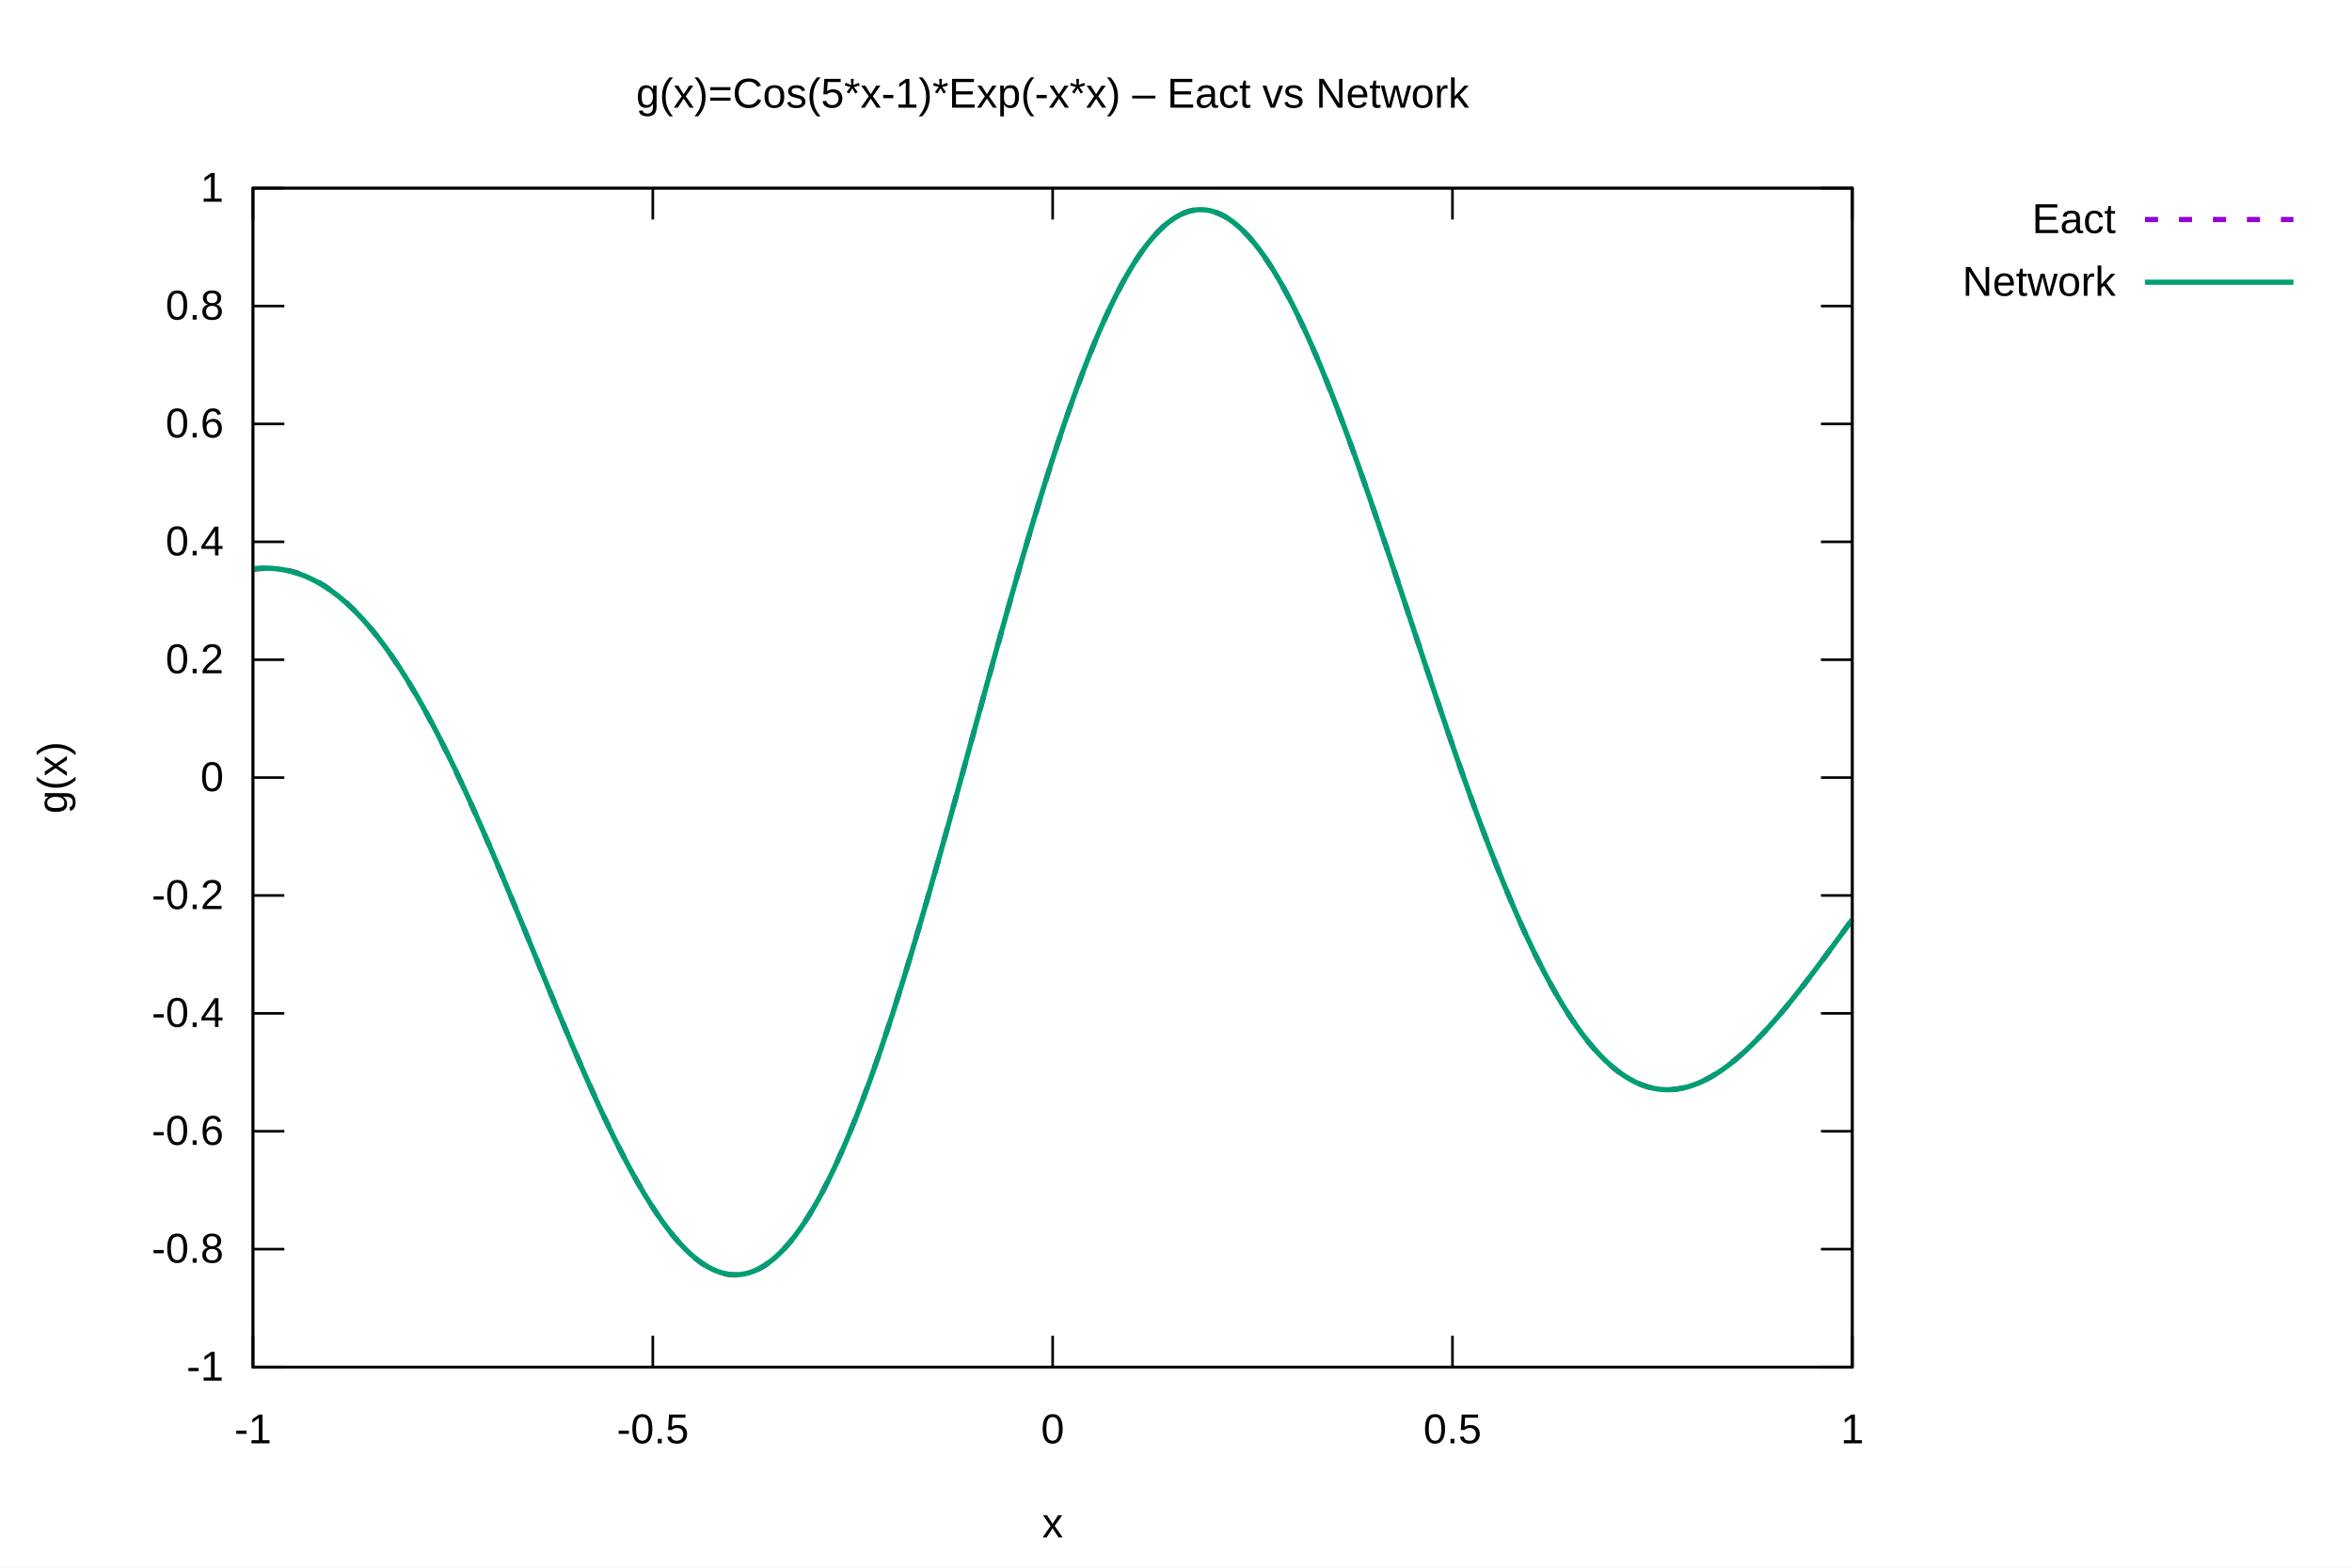
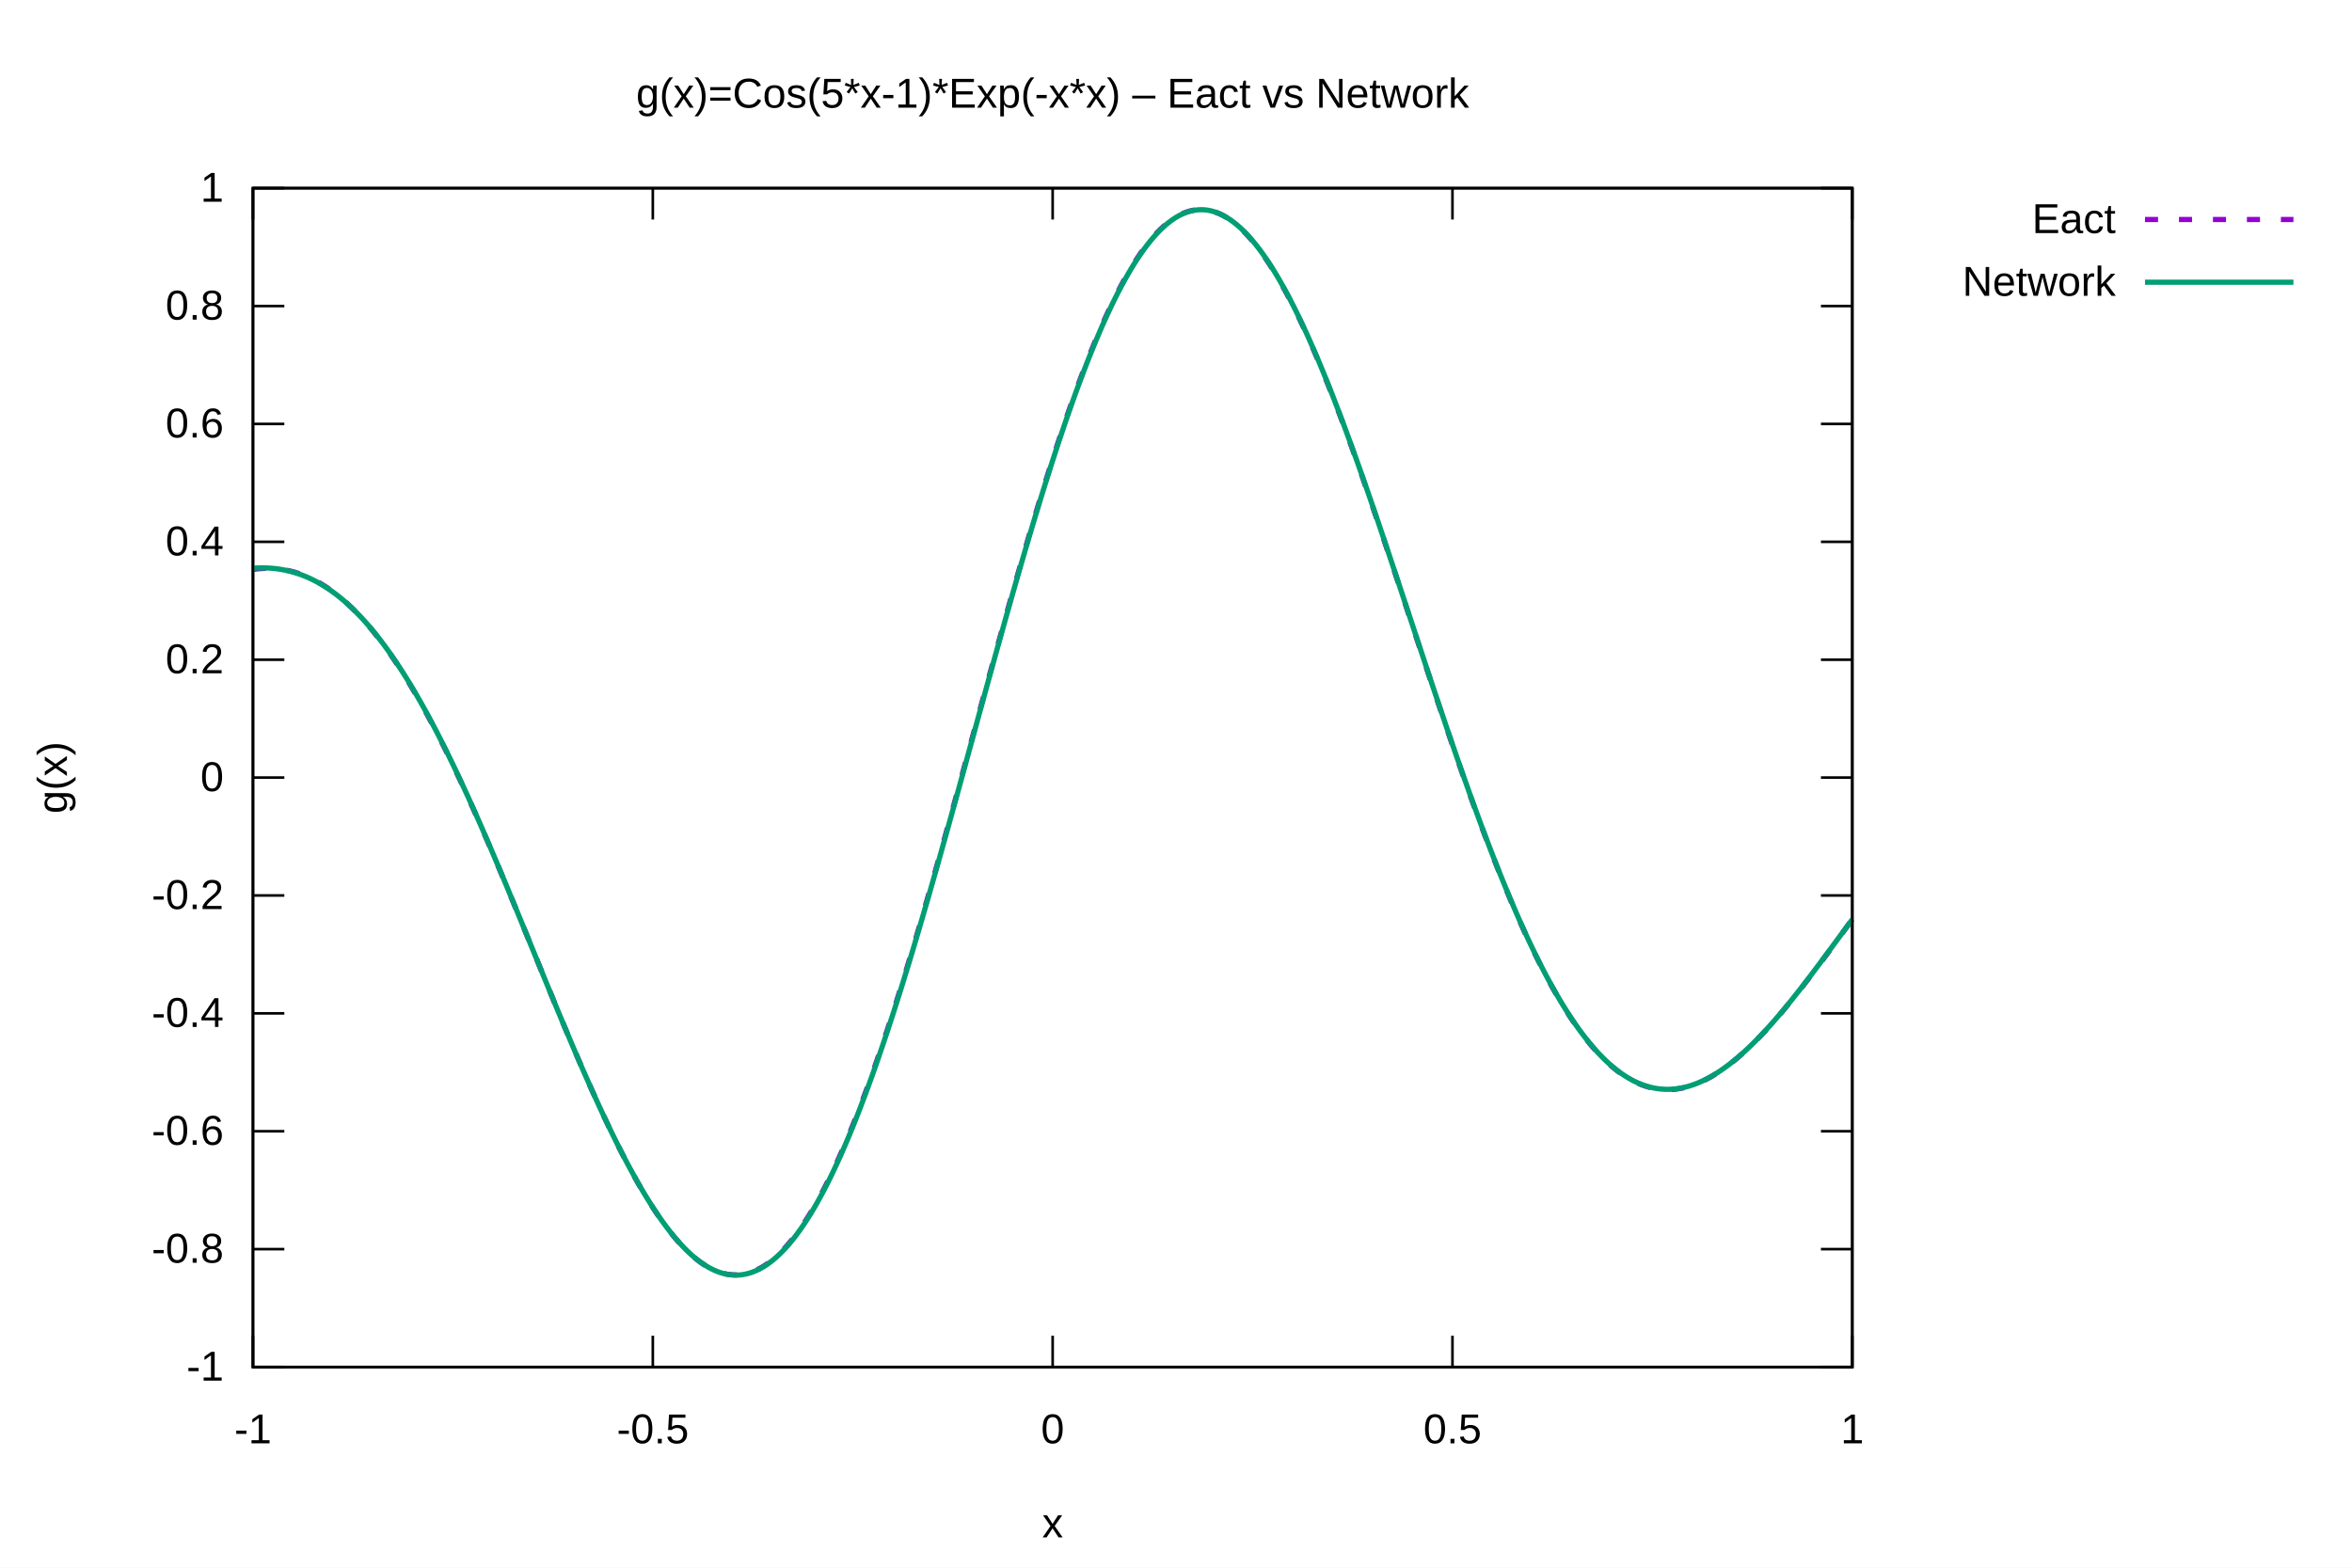
<svg xmlns="http://www.w3.org/2000/svg" xmlns:xlink="http://www.w3.org/1999/xlink" width="900" height="600" viewBox="0 0 900 600">
  <g id="gnuplot_canvas">
    <rect x="0" y="0" width="900" height="600" fill="#ffffff" />
    <defs>
      <circle id="gpDot" r="0.5" stroke-width="0.5" stroke="currentColor" />
      <path id="gpPt0" stroke-width="0.167" stroke="currentColor" d="M-1,0 h2 M0,-1 v2" />
      <path id="gpPt1" stroke-width="0.167" stroke="currentColor" d="M-1,-1 L1,1 M1,-1 L-1,1" />
      <path id="gpPt2" stroke-width="0.167" stroke="currentColor" d="M-1,0 L1,0 M0,-1 L0,1 M-1,-1 L1,1 M-1,1 L1,-1" />
      <rect id="gpPt3" stroke-width="0.167" stroke="currentColor" x="-1" y="-1" width="2" height="2" />
      <rect id="gpPt4" stroke-width="0.167" stroke="currentColor" fill="currentColor" x="-1" y="-1" width="2" height="2" />
      <circle id="gpPt5" stroke-width="0.167" stroke="currentColor" cx="0" cy="0" r="1" />
      <use xlink:href="#gpPt5" id="gpPt6" fill="currentColor" stroke="none" />
      <path id="gpPt7" stroke-width="0.167" stroke="currentColor" d="M0,-1.33 L-1.33,0.67 L1.33,0.67 z" />
      <use xlink:href="#gpPt7" id="gpPt8" fill="currentColor" stroke="none" />
      <use xlink:href="#gpPt7" id="gpPt9" stroke="currentColor" transform="rotate(180)" />
      <use xlink:href="#gpPt9" id="gpPt10" fill="currentColor" stroke="none" />
      <use xlink:href="#gpPt3" id="gpPt11" stroke="currentColor" transform="rotate(45)" />
      <use xlink:href="#gpPt11" id="gpPt12" fill="currentColor" stroke="none" />
      <path id="gpPt13" stroke-width="0.167" stroke="currentColor" d="M0,1.330 L1.265,0.411 L0.782,-1.067 L-0.782,-1.076 L-1.265,0.411 z" />
      <use xlink:href="#gpPt13" id="gpPt14" fill="currentColor" stroke="none" />
      <filter id="textbox" filterUnits="objectBoundingBox" x="0" y="0" height="1" width="1">
        <feFlood flood-color="#FFFFFF" flood-opacity="1" result="bgnd" />
        <feComposite in="SourceGraphic" in2="bgnd" operator="atop" />
      </filter>
      <filter id="greybox" filterUnits="objectBoundingBox" x="0" y="0" height="1" width="1">
        <feFlood flood-color="lightgrey" flood-opacity="1" result="grey" />
        <feComposite in="SourceGraphic" in2="grey" operator="atop" />
      </filter>
    </defs>
    <g fill="none" color="#FFFFFF" stroke="currentColor" stroke-width="1.00" stroke-linecap="butt" stroke-linejoin="miter">
</g>
    <g fill="none" color="black" stroke="currentColor" stroke-width="1.00" stroke-linecap="butt" stroke-linejoin="miter">
      <path stroke="black" d="M96.80,523.20 L108.80,523.20 M708.79,523.20 L696.79,523.20  " />
      <g transform="translate(85.60,528.40)" stroke="none" fill="black" font-family="Arial" font-size="16.00" text-anchor="end">
        <text>
          <tspan font-family="Arial">-1</tspan>
        </text>
      </g>
    </g>
    <g fill="none" color="black" stroke="currentColor" stroke-width="1.00" stroke-linecap="butt" stroke-linejoin="miter">
      <path stroke="black" d="M96.80,478.08 L108.80,478.08 M708.79,478.08 L696.79,478.08  " />
      <g transform="translate(85.60,483.28)" stroke="none" fill="black" font-family="Arial" font-size="16.00" text-anchor="end">
        <text>
          <tspan font-family="Arial">-0.8</tspan>
        </text>
      </g>
    </g>
    <g fill="none" color="black" stroke="currentColor" stroke-width="1.00" stroke-linecap="butt" stroke-linejoin="miter">
      <path stroke="black" d="M96.80,432.96 L108.80,432.96 M708.79,432.96 L696.79,432.96  " />
      <g transform="translate(85.60,438.16)" stroke="none" fill="black" font-family="Arial" font-size="16.00" text-anchor="end">
        <text>
          <tspan font-family="Arial">-0.6</tspan>
        </text>
      </g>
    </g>
    <g fill="none" color="black" stroke="currentColor" stroke-width="1.00" stroke-linecap="butt" stroke-linejoin="miter">
      <path stroke="black" d="M96.80,387.84 L108.80,387.84 M708.79,387.84 L696.79,387.84  " />
      <g transform="translate(85.60,393.04)" stroke="none" fill="black" font-family="Arial" font-size="16.00" text-anchor="end">
        <text>
          <tspan font-family="Arial">-0.4</tspan>
        </text>
      </g>
    </g>
    <g fill="none" color="black" stroke="currentColor" stroke-width="1.00" stroke-linecap="butt" stroke-linejoin="miter">
      <path stroke="black" d="M96.80,342.72 L108.80,342.72 M708.79,342.72 L696.79,342.72  " />
      <g transform="translate(85.60,347.92)" stroke="none" fill="black" font-family="Arial" font-size="16.00" text-anchor="end">
        <text>
          <tspan font-family="Arial">-0.2</tspan>
        </text>
      </g>
    </g>
    <g fill="none" color="black" stroke="currentColor" stroke-width="1.00" stroke-linecap="butt" stroke-linejoin="miter">
      <path stroke="black" d="M96.80,297.60 L108.80,297.60 M708.79,297.60 L696.79,297.60  " />
      <g transform="translate(85.60,302.80)" stroke="none" fill="black" font-family="Arial" font-size="16.00" text-anchor="end">
        <text>
          <tspan font-family="Arial"> 0</tspan>
        </text>
      </g>
    </g>
    <g fill="none" color="black" stroke="currentColor" stroke-width="1.00" stroke-linecap="butt" stroke-linejoin="miter">
      <path stroke="black" d="M96.80,252.49 L108.80,252.49 M708.79,252.49 L696.79,252.49  " />
      <g transform="translate(85.60,257.69)" stroke="none" fill="black" font-family="Arial" font-size="16.00" text-anchor="end">
        <text>
          <tspan font-family="Arial"> 0.2</tspan>
        </text>
      </g>
    </g>
    <g fill="none" color="black" stroke="currentColor" stroke-width="1.00" stroke-linecap="butt" stroke-linejoin="miter">
      <path stroke="black" d="M96.80,207.37 L108.80,207.37 M708.79,207.37 L696.79,207.37  " />
      <g transform="translate(85.60,212.57)" stroke="none" fill="black" font-family="Arial" font-size="16.00" text-anchor="end">
        <text>
          <tspan font-family="Arial"> 0.4</tspan>
        </text>
      </g>
    </g>
    <g fill="none" color="black" stroke="currentColor" stroke-width="1.00" stroke-linecap="butt" stroke-linejoin="miter">
      <path stroke="black" d="M96.80,162.25 L108.80,162.25 M708.79,162.25 L696.79,162.25  " />
      <g transform="translate(85.60,167.45)" stroke="none" fill="black" font-family="Arial" font-size="16.00" text-anchor="end">
        <text>
          <tspan font-family="Arial"> 0.6</tspan>
        </text>
      </g>
    </g>
    <g fill="none" color="black" stroke="currentColor" stroke-width="1.00" stroke-linecap="butt" stroke-linejoin="miter">
      <path stroke="black" d="M96.80,117.13 L108.80,117.13 M708.79,117.13 L696.79,117.13  " />
      <g transform="translate(85.60,122.33)" stroke="none" fill="black" font-family="Arial" font-size="16.00" text-anchor="end">
        <text>
          <tspan font-family="Arial"> 0.8</tspan>
        </text>
      </g>
    </g>
    <g fill="none" color="black" stroke="currentColor" stroke-width="1.00" stroke-linecap="butt" stroke-linejoin="miter">
      <path stroke="black" d="M96.80,72.01 L108.80,72.01 M708.79,72.01 L696.79,72.01  " />
      <g transform="translate(85.60,77.21)" stroke="none" fill="black" font-family="Arial" font-size="16.00" text-anchor="end">
        <text>
          <tspan font-family="Arial"> 1</tspan>
        </text>
      </g>
    </g>
    <g fill="none" color="black" stroke="currentColor" stroke-width="1.00" stroke-linecap="butt" stroke-linejoin="miter">
      <path stroke="black" d="M96.80,523.20 L96.80,511.20 M96.80,72.01 L96.80,84.01  " />
      <g transform="translate(96.80,552.40)" stroke="none" fill="black" font-family="Arial" font-size="16.00" text-anchor="middle">
        <text>
          <tspan font-family="Arial">-1</tspan>
        </text>
      </g>
    </g>
    <g fill="none" color="black" stroke="currentColor" stroke-width="1.00" stroke-linecap="butt" stroke-linejoin="miter">
      <path stroke="black" d="M249.80,523.20 L249.80,511.20 M249.80,72.01 L249.80,84.01  " />
      <g transform="translate(249.80,552.40)" stroke="none" fill="black" font-family="Arial" font-size="16.00" text-anchor="middle">
        <text>
          <tspan font-family="Arial">-0.5</tspan>
        </text>
      </g>
    </g>
    <g fill="none" color="black" stroke="currentColor" stroke-width="1.00" stroke-linecap="butt" stroke-linejoin="miter">
      <path stroke="black" d="M402.80,523.20 L402.80,511.20 M402.80,72.01 L402.80,84.01  " />
      <g transform="translate(402.80,552.40)" stroke="none" fill="black" font-family="Arial" font-size="16.00" text-anchor="middle">
        <text>
          <tspan font-family="Arial"> 0</tspan>
        </text>
      </g>
    </g>
    <g fill="none" color="black" stroke="currentColor" stroke-width="1.00" stroke-linecap="butt" stroke-linejoin="miter">
      <path stroke="black" d="M555.79,523.20 L555.79,511.20 M555.79,72.01 L555.79,84.01  " />
      <g transform="translate(555.79,552.40)" stroke="none" fill="black" font-family="Arial" font-size="16.00" text-anchor="middle">
        <text>
          <tspan font-family="Arial"> 0.5</tspan>
        </text>
      </g>
    </g>
    <g fill="none" color="black" stroke="currentColor" stroke-width="1.00" stroke-linecap="butt" stroke-linejoin="miter">
      <path stroke="black" d="M708.79,523.20 L708.79,511.20 M708.79,72.01 L708.79,84.01  " />
      <g transform="translate(708.79,552.40)" stroke="none" fill="black" font-family="Arial" font-size="16.00" text-anchor="middle">
        <text>
          <tspan font-family="Arial"> 1</tspan>
        </text>
      </g>
    </g>
    <g fill="none" color="black" stroke="currentColor" stroke-width="1.00" stroke-linecap="butt" stroke-linejoin="miter">
</g>
    <g fill="none" color="black" stroke="currentColor" stroke-width="1.00" stroke-linecap="butt" stroke-linejoin="miter">
      <path stroke="black" d="M96.80,72.01 L96.80,523.20 L708.79,523.20 L708.79,72.01 L96.80,72.01 Z  " />
    </g>
    <g fill="none" color="black" stroke="currentColor" stroke-width="1.00" stroke-linecap="butt" stroke-linejoin="miter">
</g>
    <g id="gnuplot_plot_1">
      <g fill="none" color="#FFFFFF" stroke="black" stroke-width="2.00" stroke-linecap="butt" stroke-linejoin="miter">
</g>
      <g fill="none" color="black" stroke="currentColor" stroke-width="2.00" stroke-linecap="butt" stroke-linejoin="miter">
        <g transform="translate(809.59,89.21)" stroke="none" fill="black" font-family="Arial" font-size="16.00" text-anchor="end">
          <text>
            <tspan font-family="Arial">Eact</tspan>
          </text>
        </g>
      </g>
      <g fill="none" color="black" stroke="currentColor" stroke-width="2.00" stroke-linecap="butt" stroke-linejoin="miter">
        <path stroke="rgb(148,   0, 211)" stroke-dasharray=" 5,8" d="M820.79,84.01 L877.59,84.01 M96.80,217.92 L98.03,217.76 L99.25,217.65 L100.48,217.57 L101.71,217.52 L102.93,217.52   L104.16,217.56 L105.39,217.64 L106.61,217.76 L107.84,217.92 L109.06,218.13 L110.29,218.37 L111.52,218.66 L112.74,218.99   L113.97,219.37 L115.20,219.79 L116.42,220.26 L117.65,220.77 L118.88,221.33 L120.10,221.93 L121.33,222.58 L122.56,223.28   L123.78,224.02 L125.01,224.81 L126.23,225.65 L127.46,226.53 L128.69,227.46 L129.91,228.44 L131.14,229.47 L132.37,230.55   L133.59,231.67 L134.82,232.84 L136.05,234.06 L137.27,235.33 L138.50,236.64 L139.73,238.01 L140.95,239.42 L142.18,240.88   L143.40,242.39 L144.63,243.94 L145.86,245.54 L147.08,247.19 L148.31,248.88 L149.54,250.62 L150.76,252.41 L151.99,254.24   L153.22,256.12 L154.44,258.04 L155.67,260.01 L156.90,262.02 L158.12,264.07 L159.35,266.16 L160.57,268.30 L161.80,270.48   L163.03,272.70 L164.25,274.96 L165.48,277.25 L166.71,279.59 L167.93,281.96 L169.16,284.38 L170.39,286.82 L171.61,289.30   L172.84,291.82 L174.07,294.37 L175.29,296.95 L176.52,299.56 L177.74,302.21 L178.97,304.88 L180.20,307.58 L181.42,310.31   L182.65,313.06 L183.88,315.84 L185.10,318.64 L186.33,321.46 L187.56,324.30 L188.78,327.17 L190.01,330.05 L191.24,332.95   L192.46,335.87 L193.69,338.80 L194.91,341.74 L196.14,344.70 L197.37,347.66 L198.59,350.63 L199.82,353.62 L201.05,356.60   L202.27,359.59 L203.50,362.59 L204.73,365.58 L205.95,368.58 L207.18,371.57 L208.41,374.56 L209.63,377.55 L210.86,380.53   L212.08,383.50 L213.31,386.46 L214.54,389.41 L215.76,392.34 L216.99,395.27 L218.22,398.17 L219.44,401.06 L220.67,403.93   L221.90,406.77 L223.12,409.60 L224.35,412.40 L225.58,415.17 L226.80,417.91 L228.03,420.63 L229.25,423.31 L230.48,425.97   L231.71,428.58 L232.93,431.16 L234.16,433.71 L235.39,436.21 L236.61,438.67 L237.84,441.09 L239.07,443.47 L240.29,445.80   L241.52,448.08 L242.75,450.31 L243.97,452.50 L245.20,454.63 L246.42,456.71 L247.65,458.73 L248.88,460.70 L250.10,462.61   L251.33,464.46 L252.56,466.25 L253.78,467.97 L255.01,469.64 L256.24,471.24 L257.46,472.77 L258.69,474.24 L259.92,475.64   L261.14,476.96 L262.37,478.22 L263.59,479.41 L264.82,480.52 L266.05,481.56 L267.27,482.53 L268.50,483.42 L269.73,484.23   L270.95,484.96 L272.18,485.62 L273.41,486.19 L274.63,486.69 L275.86,487.10 L277.09,487.44 L278.31,487.69 L279.54,487.85   L280.76,487.94 L281.99,487.94 L283.22,487.85 L284.44,487.68 L285.67,487.42 L286.90,487.08 L288.12,486.65 L289.35,486.14   L290.58,485.54 L291.80,484.85 L293.03,484.07 L294.26,483.21 L295.48,482.26 L296.71,481.22 L297.93,480.10 L299.16,478.88   L300.39,477.59 L301.61,476.20 L302.84,474.73 L304.07,473.17 L305.29,471.53 L306.52,469.80 L307.75,467.99 L308.97,466.10   L310.20,464.12 L311.43,462.05 L312.65,459.91 L313.88,457.68 L315.11,455.37 L316.33,452.98 L317.56,450.52 L318.78,447.97   L320.01,445.35 L321.24,442.65 L322.46,439.87 L323.69,437.03 L324.92,434.10 L326.14,431.11 L327.37,428.05 L328.60,424.91   L329.82,421.71 L331.05,418.44 L332.28,415.11 L333.50,411.71 L334.73,408.25 L335.95,404.73 L337.18,401.16 L338.41,397.52   L339.63,393.83 L340.86,390.08 L342.09,386.28 L343.31,382.43 L344.54,378.53 L345.77,374.58 L346.99,370.59 L348.22,366.55   L349.45,362.47 L350.67,358.36 L351.90,354.20 L353.12,350.01 L354.35,345.79 L355.58,341.53 L356.80,337.24 L358.03,332.93   L359.26,328.59 L360.48,324.23 L361.71,319.84 L362.94,315.44 L364.16,311.02 L365.39,306.59 L366.62,302.14 L367.84,297.68   L369.07,293.22 L370.29,288.74 L371.52,284.27 L372.75,279.79 L373.97,275.31 L375.20,270.84 L376.43,266.37 L377.65,261.91   L378.88,257.46 L380.11,253.02 L381.33,248.59 L382.56,244.19 L383.79,239.79 L385.01,235.42 L386.24,231.08 L387.46,226.76   L388.69,222.46 L389.92,218.20 L391.14,213.96 L392.37,209.76 L393.60,205.60 L394.82,201.47 L396.05,197.38 L397.28,193.34   L398.50,189.34 L399.73,185.39 L400.96,181.48 L402.18,177.62 L403.41,173.82 L404.63,170.07 L405.86,166.37 L407.09,162.74   L408.31,159.16 L409.54,155.64 L410.77,152.19 L411.99,148.80 L413.22,145.48 L414.45,142.22 L415.67,139.03 L416.90,135.92   L418.13,132.88 L419.35,129.91 L420.58,127.01 L421.80,124.20 L423.03,121.46 L424.26,118.80 L425.48,116.22 L426.71,113.72   L427.94,111.31 L429.16,108.98 L430.39,106.73 L431.62,104.57 L432.84,102.50 L434.07,100.52 L435.30,98.62 L436.52,96.81   L437.75,95.10 L438.97,93.47 L440.20,91.94 L441.43,90.50 L442.65,89.15 L443.88,87.90 L445.11,86.74 L446.33,85.67   L447.56,84.70 L448.79,83.82 L450.01,83.04 L451.24,82.36 L452.47,81.76 L453.69,81.27 L454.92,80.87 L456.14,80.56   L457.37,80.35 L458.60,80.24 L459.82,80.22 L461.05,80.29 L462.28,80.46 L463.50,80.72 L464.73,81.08 L465.96,81.53   L467.18,82.07 L468.41,82.71 L469.64,83.43 L470.86,84.25 L472.09,85.16 L473.31,86.16 L474.54,87.24 L475.77,88.41   L476.99,89.67 L478.22,91.02 L479.45,92.45 L480.67,93.96 L481.90,95.56 L483.13,97.24 L484.35,99.00 L485.58,100.84   L486.81,102.76 L488.03,104.75 L489.26,106.82 L490.48,108.96 L491.71,111.18 L492.94,113.47 L494.16,115.83 L495.39,118.25   L496.62,120.74 L497.84,123.30 L499.07,125.92 L500.30,128.61 L501.52,131.35 L502.75,134.16 L503.98,137.02 L505.20,139.94   L506.43,142.91 L507.66,145.93 L508.88,149.00 L510.11,152.12 L511.33,155.29 L512.56,158.50 L513.79,161.75 L515.01,165.05   L516.24,168.39 L517.47,171.76 L518.69,175.17 L519.92,178.61 L521.15,182.08 L522.37,185.58 L523.60,189.11 L524.83,192.67   L526.05,196.25 L527.28,199.85 L528.50,203.47 L529.73,207.11 L530.96,210.76 L532.18,214.43 L533.41,218.11 L534.64,221.80   L535.86,225.50 L537.09,229.21 L538.32,232.92 L539.54,236.63 L540.77,240.35 L542.00,244.06 L543.22,247.77 L544.45,251.47   L545.67,255.17 L546.90,258.86 L548.13,262.53 L549.35,266.20 L550.58,269.85 L551.81,273.49 L553.03,277.11 L554.26,280.71   L555.49,284.29 L556.71,287.84 L557.94,291.37 L559.17,294.88 L560.39,298.36 L561.62,301.81 L562.84,305.23 L564.07,308.61   L565.30,311.97 L566.52,315.29 L567.75,318.57 L568.98,321.81 L570.20,325.02 L571.43,328.19 L572.66,331.31 L573.88,334.39   L575.11,337.43 L576.34,340.42 L577.56,343.36 L578.79,346.26 L580.01,349.11 L581.24,351.91 L582.47,354.66 L583.69,357.36   L584.92,360.00 L586.15,362.59 L587.37,365.13 L588.60,367.61 L589.83,370.04 L591.05,372.40 L592.28,374.72 L593.51,376.97   L594.73,379.16 L595.96,381.30 L597.18,383.38 L598.41,385.39 L599.64,387.35 L600.86,389.24 L602.09,391.07 L603.32,392.84   L604.54,394.55 L605.77,396.20 L607.00,397.78 L608.22,399.30 L609.45,400.76 L610.68,402.15 L611.90,403.48 L613.13,404.75   L614.35,405.95 L615.58,407.09 L616.81,408.17 L618.03,409.19 L619.26,410.14 L620.49,411.02 L621.71,411.85 L622.94,412.61   L624.17,413.31 L625.39,413.95 L626.62,414.53 L627.85,415.05 L629.07,415.50 L630.30,415.90 L631.52,416.24 L632.75,416.51   L633.98,416.73 L635.20,416.89 L636.43,416.99 L637.66,417.03 L638.88,417.02 L640.11,416.95 L641.34,416.83 L642.56,416.65   L643.79,416.42 L645.02,416.14 L646.24,415.80 L647.47,415.41 L648.69,414.97 L649.92,414.48 L651.15,413.95 L652.37,413.36   L653.60,412.73 L654.83,412.05 L656.05,411.32 L657.28,410.55 L658.51,409.74 L659.73,408.89 L660.96,407.99 L662.19,407.05   L663.41,406.08 L664.64,405.06 L665.86,404.01 L667.09,402.92 L668.32,401.80 L669.54,400.64 L670.77,399.45 L672.00,398.22   L673.22,396.97 L674.45,395.68 L675.68,394.37 L676.90,393.02 L678.13,391.65 L679.36,390.26 L680.58,388.84 L681.81,387.40   L683.03,385.93 L684.26,384.44 L685.49,382.94 L686.71,381.41 L687.94,379.87 L689.17,378.30 L690.39,376.73 L691.62,375.13   L692.85,373.53 L694.07,371.91 L695.30,370.28 L696.53,368.64 L697.75,366.98 L698.98,365.32 L700.20,363.66 L701.43,361.98   L702.66,360.30 L703.88,358.62 L705.11,356.93 L706.34,355.24 L707.56,353.55 L708.79,351.85  " />
      </g>
    </g>
    <g id="gnuplot_plot_2">
      <g fill="none" color="black" stroke="currentColor" stroke-width="2.00" stroke-linecap="butt" stroke-linejoin="miter">
        <g transform="translate(809.59,113.21)" stroke="none" fill="black" font-family="Arial" font-size="16.00" text-anchor="end">
          <text>
            <tspan font-family="Arial">Network</tspan>
          </text>
        </g>
      </g>
      <g fill="none" color="black" stroke="currentColor" stroke-width="2.00" stroke-linecap="butt" stroke-linejoin="miter">
-         <path stroke="rgb(  0, 158, 115)" d="M820.79,108.01 L877.59,108.01 M96.80,217.70 L98.03,217.58 L99.25,217.50 L100.48,217.46 L101.71,217.45 L102.93,217.48   L104.16,217.54 L105.39,217.65 L106.61,217.79 L107.84,217.97 L109.06,218.19 L110.29,218.45 L111.52,218.75 L112.74,219.10   L113.97,219.48 L115.20,219.91 L116.42,220.38 L117.65,220.90 L118.88,221.46 L120.10,222.06 L121.33,222.71 L122.56,223.40   L123.78,224.14 L125.01,224.93 L126.23,225.76 L127.46,226.64 L128.69,227.56 L129.91,228.54 L131.14,229.56 L132.37,230.62   L133.59,231.74 L134.82,232.90 L136.05,234.11 L137.27,235.37 L138.50,236.68 L139.73,238.03 L140.95,239.44 L142.18,240.89   L143.40,242.39 L144.63,243.93 L145.86,245.52 L147.08,247.16 L148.31,248.85 L149.54,250.58 L150.76,252.36 L151.99,254.19   L153.22,256.06 L154.44,257.98 L155.67,259.94 L156.90,261.94 L158.12,263.99 L159.35,266.08 L160.57,268.22 L161.80,270.39   L163.03,272.61 L164.25,274.87 L165.48,277.16 L166.71,279.50 L167.93,281.88 L169.16,284.29 L170.39,286.73 L171.61,289.22   L172.84,291.74 L174.07,294.29 L175.29,296.87 L176.52,299.49 L177.74,302.14 L178.97,304.81 L180.20,307.52 L181.42,310.25   L182.65,313.01 L183.88,315.79 L185.10,318.60 L186.33,321.42 L187.56,324.27 L188.78,327.14 L190.01,330.03 L191.24,332.94   L192.46,335.86 L193.69,338.80 L194.91,341.74 L196.14,344.70 L197.37,347.68 L198.59,350.65 L199.82,353.64 L201.05,356.63   L202.27,359.63 L203.50,362.63 L204.73,365.63 L205.95,368.63 L207.18,371.62 L208.41,374.62 L209.63,377.61 L210.86,380.59   L212.08,383.56 L213.31,386.52 L214.54,389.48 L215.76,392.41 L216.99,395.34 L218.22,398.24 L219.44,401.13 L220.67,404.00   L221.90,406.85 L223.12,409.67 L224.35,412.47 L225.58,415.24 L226.80,417.98 L228.03,420.69 L229.25,423.38 L230.48,426.03   L231.71,428.64 L232.93,431.22 L234.16,433.76 L235.39,436.26 L236.61,438.72 L237.84,441.13 L239.07,443.50 L240.29,445.83   L241.52,448.11 L242.75,450.34 L243.97,452.52 L245.20,454.64 L246.42,456.72 L247.65,458.73 L248.88,460.70 L250.10,462.60   L251.33,464.45 L252.56,466.23 L253.78,467.96 L255.01,469.62 L256.24,471.21 L257.46,472.74 L258.69,474.20 L259.92,475.60   L261.14,476.92 L262.37,478.18 L263.59,479.36 L264.82,480.47 L266.05,481.51 L267.27,482.47 L268.50,483.36 L269.73,484.17   L270.95,484.90 L272.18,485.56 L273.41,486.13 L274.63,486.63 L275.86,487.04 L277.09,487.38 L278.31,487.63 L279.54,487.79   L280.76,487.88 L281.99,487.88 L283.22,487.79 L284.44,487.62 L285.67,487.37 L286.90,487.03 L288.12,486.60 L289.35,486.09   L290.58,485.49 L291.80,484.81 L293.03,484.03 L294.26,483.17 L295.48,482.23 L296.71,481.19 L297.93,480.07 L299.16,478.87   L300.39,477.57 L301.61,476.19 L302.84,474.72 L304.07,473.17 L305.29,471.53 L306.52,469.81 L307.75,468.00 L308.97,466.11   L310.20,464.13 L311.43,462.07 L312.65,459.93 L313.88,457.71 L315.11,455.40 L316.33,453.02 L317.56,450.55 L318.78,448.01   L320.01,445.39 L321.24,442.69 L322.46,439.92 L323.69,437.07 L324.92,434.15 L326.14,431.16 L327.37,428.10 L328.60,424.97   L329.82,421.77 L331.05,418.50 L332.28,415.17 L333.50,411.77 L334.73,408.31 L335.95,404.79 L337.18,401.21 L338.41,397.57   L339.63,393.88 L340.86,390.13 L342.09,386.33 L343.31,382.47 L344.54,378.57 L345.77,374.62 L346.99,370.63 L348.22,366.59   L349.45,362.51 L350.67,358.39 L351.90,354.23 L353.12,350.03 L354.35,345.81 L355.58,341.55 L356.80,337.26 L358.03,332.94   L359.26,328.60 L360.48,324.23 L361.71,319.84 L362.94,315.44 L364.16,311.01 L365.39,306.58 L366.62,302.12 L367.84,297.66   L369.07,293.19 L370.29,288.72 L371.52,284.24 L372.75,279.76 L373.97,275.28 L375.20,270.81 L376.43,266.33 L377.65,261.87   L378.88,257.42 L380.11,252.98 L381.33,248.55 L382.56,244.14 L383.79,239.75 L385.01,235.38 L386.24,231.03 L387.46,226.71   L388.69,222.41 L389.92,218.15 L391.14,213.91 L392.37,209.71 L393.60,205.55 L394.82,201.42 L396.05,197.34 L397.28,193.30   L398.50,189.30 L399.73,185.35 L400.96,181.44 L402.18,177.59 L403.41,173.79 L404.63,170.04 L405.86,166.35 L407.09,162.71   L408.31,159.14 L409.54,155.62 L410.77,152.17 L411.99,148.79 L413.22,145.47 L414.45,142.21 L415.67,139.03 L416.90,135.92   L418.13,132.88 L419.35,129.91 L420.58,127.02 L421.80,124.21 L423.03,121.47 L424.26,118.82 L425.48,116.24 L426.71,113.75   L427.94,111.33 L429.16,109.01 L430.39,106.76 L431.62,104.61 L432.84,102.54 L434.07,100.55 L435.30,98.66 L436.52,96.86   L437.75,95.14 L438.97,93.52 L440.20,91.99 L441.43,90.55 L442.65,89.20 L443.88,87.95 L445.11,86.79 L446.33,85.72   L447.56,84.75 L448.79,83.87 L450.01,83.09 L451.24,82.40 L452.47,81.81 L453.69,81.31 L454.92,80.91 L456.14,80.60   L457.37,80.39 L458.60,80.27 L459.82,80.25 L461.05,80.32 L462.28,80.49 L463.50,80.75 L464.73,81.10 L465.96,81.55   L467.18,82.09 L468.41,82.72 L469.64,83.44 L470.86,84.26 L472.09,85.16 L473.31,86.15 L474.54,87.23 L475.77,88.40   L476.99,89.66 L478.22,91.00 L479.45,92.43 L480.67,93.94 L481.90,95.54 L483.13,97.21 L484.35,98.97 L485.58,100.81   L486.81,102.72 L488.03,104.72 L489.26,106.78 L490.48,108.92 L491.71,111.14 L492.94,113.43 L494.16,115.78 L495.39,118.21   L496.62,120.70 L497.84,123.26 L499.07,125.88 L500.30,128.57 L501.52,131.31 L502.75,134.11 L503.98,136.98 L505.20,139.89   L506.43,142.87 L507.66,145.89 L508.88,148.96 L510.11,152.08 L511.33,155.25 L512.56,158.47 L513.79,161.73 L515.01,165.02   L516.24,168.36 L517.47,171.74 L518.69,175.15 L519.92,178.59 L521.15,182.07 L522.37,185.57 L523.60,189.10 L524.83,192.66   L526.05,196.25 L527.28,199.85 L528.50,203.47 L529.73,207.12 L530.96,210.77 L532.18,214.45 L533.41,218.13 L534.64,221.82   L535.86,225.53 L537.09,229.23 L538.32,232.95 L539.54,236.66 L540.77,240.38 L542.00,244.09 L543.22,247.80 L544.45,251.51   L545.67,255.21 L546.90,258.90 L548.13,262.58 L549.35,266.24 L550.58,269.89 L551.81,273.53 L553.03,277.15 L554.26,280.75   L555.49,284.33 L556.71,287.88 L557.94,291.41 L559.17,294.92 L560.39,298.40 L561.62,301.84 L562.84,305.26 L564.07,308.65   L565.30,312.00 L566.52,315.32 L567.75,318.60 L568.98,321.84 L570.20,325.04 L571.43,328.20 L572.66,331.33 L573.88,334.40   L575.11,337.44 L576.34,340.43 L577.56,343.37 L578.79,346.26 L580.01,349.11 L581.24,351.90 L582.47,354.65 L583.69,357.34   L584.92,359.98 L586.15,362.57 L587.37,365.11 L588.60,367.59 L589.83,370.01 L591.05,372.38 L592.28,374.68 L593.51,376.94   L594.73,379.13 L595.96,381.26 L597.18,383.34 L598.41,385.35 L599.64,387.31 L600.86,389.20 L602.09,391.03 L603.32,392.80   L604.54,394.51 L605.77,396.16 L607.00,397.74 L608.22,399.26 L609.45,400.72 L610.68,402.11 L611.90,403.44 L613.13,404.71   L614.35,405.92 L615.58,407.06 L616.81,408.14 L618.03,409.16 L619.26,410.11 L620.49,411.00 L621.71,411.83 L622.94,412.60   L624.17,413.30 L625.39,413.95 L626.62,414.53 L627.85,415.05 L629.07,415.51 L630.30,415.91 L631.52,416.24 L632.75,416.52   L633.98,416.75 L635.20,416.91 L636.43,417.01 L637.66,417.06 L638.88,417.05 L640.11,416.98 L641.34,416.86 L642.56,416.69   L643.79,416.46 L645.02,416.18 L646.24,415.84 L647.47,415.45 L648.69,415.02 L649.92,414.53 L651.15,413.99 L652.37,413.40   L653.60,412.77 L654.83,412.09 L656.05,411.37 L657.28,410.60 L658.51,409.78 L659.73,408.92 L660.96,408.03 L662.19,407.09   L663.41,406.11 L664.64,405.09 L665.86,404.03 L667.09,402.94 L668.32,401.81 L669.54,400.65 L670.77,399.45 L672.00,398.22   L673.22,396.96 L674.45,395.67 L675.68,394.35 L676.90,393.00 L678.13,391.63 L679.36,390.23 L680.58,388.81 L681.81,387.36   L683.03,385.89 L684.26,384.40 L685.49,382.89 L686.71,381.36 L687.94,379.81 L689.17,378.25 L690.39,376.67 L691.62,375.08   L692.85,373.47 L694.07,371.86 L695.30,370.23 L696.53,368.59 L697.75,366.94 L698.98,365.29 L700.20,363.63 L701.43,361.97   L702.66,360.30 L703.88,358.63 L705.11,356.95 L706.34,355.28 L707.56,353.60 L708.79,351.93  " />
+         <path stroke="rgb(  0, 158, 115)" d="M820.79,108.01 L877.59,108.01 M96.80,217.47 L98.03,217.40 L99.25,217.35 L100.48,217.34 L101.71,217.36 L102.93,217.42   L104.16,217.50 L105.39,217.63 L106.61,217.78 L107.84,217.98 L109.06,218.21 L110.29,218.48 L111.52,218.79 L112.74,219.14   L113.97,219.53 L115.20,219.96 L116.42,220.43 L117.65,220.94 L118.88,221.50 L120.10,222.10 L121.33,222.74 L122.56,223.43   L123.78,224.16 L125.01,224.94 L126.23,225.76 L127.46,226.63 L128.69,227.55 L129.91,228.51 L131.14,229.53 L132.37,230.58   L133.59,231.69 L134.82,232.84 L136.05,234.05 L137.27,235.30 L138.50,236.59 L139.73,237.94 L140.95,239.34 L142.18,240.78   L143.40,242.27 L144.63,243.81 L145.86,245.40 L147.08,247.03 L148.31,248.71 L149.54,250.44 L150.76,252.22 L151.99,254.04   L153.22,255.91 L154.44,257.82 L155.67,259.78 L156.90,261.78 L158.12,263.83 L159.35,265.92 L160.57,268.06 L161.80,270.23   L163.03,272.45 L164.25,274.71 L165.48,277.01 L166.71,279.35 L167.93,281.73 L169.16,284.14 L170.39,286.59 L171.61,289.08   L172.84,291.60 L174.07,294.16 L175.29,296.74 L176.52,299.36 L177.74,302.02 L178.97,304.70 L180.20,307.40 L181.42,310.14   L182.65,312.90 L183.88,315.69 L185.10,318.50 L186.33,321.33 L187.56,324.19 L188.78,327.06 L190.01,329.95 L191.24,332.86   L192.46,335.78 L193.69,338.72 L194.91,341.67 L196.14,344.64 L197.37,347.61 L198.59,350.59 L199.82,353.58 L201.05,356.57   L202.27,359.57 L203.50,362.57 L204.73,365.57 L205.95,368.57 L207.18,371.56 L208.41,374.56 L209.63,377.54 L210.86,380.52   L212.08,383.50 L213.31,386.46 L214.54,389.41 L215.76,392.34 L216.99,395.26 L218.22,398.17 L219.44,401.06 L220.67,403.92   L221.90,406.77 L223.12,409.59 L224.35,412.38 L225.58,415.15 L226.80,417.89 L228.03,420.61 L229.25,423.29 L230.48,425.93   L231.71,428.55 L232.93,431.12 L234.16,433.66 L235.39,436.16 L236.61,438.62 L237.84,441.04 L239.07,443.41 L240.29,445.73   L241.52,448.01 L242.75,450.24 L243.97,452.42 L245.20,454.55 L246.42,456.63 L247.65,458.65 L248.88,460.62 L250.10,462.52   L251.33,464.37 L252.56,466.16 L253.78,467.89 L255.01,469.56 L256.24,471.16 L257.46,472.69 L258.69,474.16 L259.92,475.56   L261.14,476.90 L262.37,478.16 L263.59,479.35 L264.82,480.47 L266.05,481.52 L267.27,482.49 L268.50,483.38 L269.73,484.20   L270.95,484.95 L272.18,485.61 L273.41,486.20 L274.63,486.70 L275.86,487.13 L277.09,487.47 L278.31,487.73 L279.54,487.91   L280.76,488.01 L281.99,488.02 L283.22,487.95 L284.44,487.79 L285.67,487.55 L286.90,487.22 L288.12,486.80 L289.35,486.30   L290.58,485.72 L291.80,485.04 L293.03,484.28 L294.26,483.43 L295.48,482.50 L296.71,481.48 L297.93,480.37 L299.16,479.17   L300.39,477.89 L301.61,476.52 L302.84,475.06 L304.07,473.52 L305.29,471.89 L306.52,470.18 L307.75,468.38 L308.97,466.50   L310.20,464.53 L311.43,462.48 L312.65,460.35 L313.88,458.13 L315.11,455.83 L316.33,453.46 L317.56,451.00 L318.78,448.47   L320.01,445.85 L321.24,443.16 L322.46,440.40 L323.69,437.56 L324.92,434.64 L326.14,431.66 L327.37,428.60 L328.60,425.48   L329.82,422.28 L331.05,419.02 L332.28,415.69 L333.50,412.30 L334.73,408.84 L335.95,405.33 L337.18,401.75 L338.41,398.12   L339.63,394.43 L340.86,390.68 L342.09,386.89 L343.31,383.04 L344.54,379.14 L345.77,375.19 L346.99,371.20 L348.22,367.17   L349.45,363.09 L350.67,358.97 L351.90,354.82 L353.12,350.63 L354.35,346.40 L355.58,342.15 L356.80,337.86 L358.03,333.55   L359.26,329.21 L360.48,324.84 L361.71,320.46 L362.94,316.05 L364.16,311.63 L365.39,307.20 L366.62,302.75 L367.84,298.29   L369.07,293.82 L370.29,289.35 L371.52,284.87 L372.75,280.39 L373.97,275.92 L375.20,271.44 L376.43,266.97 L377.65,262.51   L378.88,258.06 L380.11,253.61 L381.33,249.19 L382.56,244.78 L383.79,240.38 L385.01,236.01 L386.24,231.66 L387.46,227.34   L388.69,223.04 L389.92,218.78 L391.14,214.54 L392.37,210.34 L393.60,206.17 L394.82,202.05 L396.05,197.96 L397.28,193.91   L398.50,189.91 L399.73,185.95 L400.96,182.04 L402.18,178.18 L403.41,174.37 L404.63,170.62 L405.86,166.92 L407.09,163.28   L408.31,159.69 L409.54,156.17 L410.77,152.71 L411.99,149.32 L413.22,145.99 L414.45,142.72 L415.67,139.53 L416.90,136.41   L418.13,133.36 L419.35,130.38 L420.58,127.48 L421.80,124.65 L423.03,121.90 L424.26,119.23 L425.48,116.64 L426.71,114.14   L427.94,111.71 L429.16,109.37 L430.39,107.11 L431.62,104.94 L432.84,102.86 L434.07,100.86 L435.30,98.95 L436.52,97.13   L437.75,95.40 L438.97,93.76 L440.20,92.22 L441.43,90.76 L442.65,89.40 L443.88,88.13 L445.11,86.95 L446.33,85.87   L447.56,84.89 L448.79,83.99 L450.01,83.20 L451.24,82.49 L452.47,81.89 L453.69,81.38 L454.92,80.96 L456.14,80.64   L457.37,80.42 L458.60,80.29 L459.82,80.25 L461.05,80.31 L462.28,80.47 L463.50,80.72 L464.73,81.06 L465.96,81.50   L467.18,82.03 L468.41,82.65 L469.64,83.36 L470.86,84.17 L472.09,85.06 L473.31,86.05 L474.54,87.12 L475.77,88.29   L476.99,89.54 L478.22,90.87 L479.45,92.29 L480.67,93.80 L481.90,95.39 L483.13,97.06 L484.35,98.81 L485.58,100.64   L486.81,102.55 L488.03,104.54 L489.26,106.60 L490.48,108.74 L491.71,110.95 L492.94,113.24 L494.16,115.59 L495.39,118.01   L496.62,120.50 L497.84,123.06 L499.07,125.68 L500.30,128.36 L501.52,131.10 L502.75,133.91 L503.98,136.76 L505.20,139.68   L506.43,142.65 L507.66,145.67 L508.88,148.74 L510.11,151.86 L511.33,155.03 L512.56,158.24 L513.79,161.49 L515.01,164.79   L516.24,168.13 L517.47,171.50 L518.69,174.91 L519.92,178.35 L521.15,181.82 L522.37,185.32 L523.60,188.85 L524.83,192.41   L526.05,195.99 L527.28,199.59 L528.50,203.21 L529.73,206.85 L530.96,210.51 L532.18,214.18 L533.41,217.86 L534.64,221.55   L535.86,225.25 L537.09,228.96 L538.32,232.67 L539.54,236.38 L540.77,240.09 L542.00,243.81 L543.22,247.52 L544.45,251.22   L545.67,254.92 L546.90,258.61 L548.13,262.29 L549.35,265.95 L550.58,269.61 L551.81,273.24 L553.03,276.86 L554.26,280.46   L555.49,284.04 L556.71,287.60 L557.94,291.13 L559.17,294.64 L560.39,298.12 L561.62,301.57 L562.84,305.00 L564.07,308.38   L565.30,311.74 L566.52,315.06 L567.75,318.35 L568.98,321.59 L570.20,324.80 L571.43,327.97 L572.66,331.10 L573.88,334.18   L575.11,337.22 L576.34,340.22 L577.56,343.16 L578.79,346.06 L580.01,348.92 L581.24,351.72 L582.47,354.47 L583.69,357.17   L584.92,359.82 L586.15,362.41 L587.37,364.95 L588.60,367.44 L589.83,369.87 L591.05,372.24 L592.28,374.55 L593.51,376.81   L594.73,379.01 L595.96,381.14 L597.18,383.22 L598.41,385.24 L599.64,387.20 L600.86,389.09 L602.09,390.93 L603.32,392.70   L604.54,394.41 L605.77,396.06 L607.00,397.64 L608.22,399.16 L609.45,400.62 L610.68,402.02 L611.90,403.35 L613.13,404.62   L614.35,405.82 L615.58,406.96 L616.81,408.04 L618.03,409.05 L619.26,410.01 L620.49,410.90 L621.71,411.72 L622.94,412.48   L624.17,413.19 L625.39,413.83 L626.62,414.40 L627.85,414.92 L629.07,415.38 L630.30,415.77 L631.52,416.11 L632.75,416.39   L633.98,416.61 L635.20,416.77 L636.43,416.87 L637.66,416.92 L638.88,416.91 L640.11,416.84 L641.34,416.72 L642.56,416.54   L643.79,416.31 L645.02,416.03 L646.24,415.70 L647.47,415.31 L648.69,414.88 L649.92,414.39 L651.15,413.85 L652.37,413.27   L653.60,412.64 L654.83,411.97 L656.05,411.24 L657.28,410.48 L658.51,409.67 L659.73,408.81 L660.96,407.92 L662.19,406.98   L663.41,406.01 L664.64,405.00 L665.86,403.94 L667.09,402.86 L668.32,401.73 L669.54,400.57 L670.77,399.38 L672.00,398.15   L673.22,396.89 L674.45,395.61 L675.68,394.29 L676.90,392.94 L678.13,391.57 L679.36,390.17 L680.58,388.74 L681.81,387.29   L683.03,385.82 L684.26,384.33 L685.49,382.82 L686.71,381.28 L687.94,379.73 L689.17,378.17 L690.39,376.58 L691.62,374.99   L692.85,373.38 L694.07,371.75 L695.30,370.12 L696.53,368.48 L697.75,366.83 L698.98,365.18 L700.20,363.52 L701.43,361.85   L702.66,360.19 L703.88,358.52 L705.11,356.86 L706.34,355.19 L707.56,353.53 L708.79,351.88  " />
      </g>
    </g>
    <g fill="none" color="black" stroke="currentColor" stroke-width="2.00" stroke-linecap="butt" stroke-linejoin="miter">
</g>
    <g fill="none" color="black" stroke="black" stroke-width="1.00" stroke-linecap="butt" stroke-linejoin="miter">
</g>
    <g fill="none" color="black" stroke="currentColor" stroke-width="1.00" stroke-linecap="butt" stroke-linejoin="miter">
      <path stroke="black" d="M96.80,72.01 L96.80,523.20 L708.79,523.20 L708.79,72.01 L96.80,72.01 Z  " />
      <g transform="translate(25.60,297.61) rotate(270.00)" stroke="none" fill="black" font-family="Arial" font-size="16.00" text-anchor="middle">
        <text>
          <tspan font-family="Arial">g(x)</tspan>
        </text>
      </g>
    </g>
    <g fill="none" color="black" stroke="currentColor" stroke-width="1.00" stroke-linecap="butt" stroke-linejoin="miter">
      <g transform="translate(402.79,588.40)" stroke="none" fill="black" font-family="Arial" font-size="16.00" text-anchor="middle">
        <text>
          <tspan font-family="Arial">x</tspan>
        </text>
      </g>
    </g>
    <g fill="none" color="black" stroke="currentColor" stroke-width="1.00" stroke-linecap="butt" stroke-linejoin="miter">
</g>
    <g fill="none" color="black" stroke="currentColor" stroke-width="1.00" stroke-linecap="butt" stroke-linejoin="miter">
      <g transform="translate(402.79,41.21)" stroke="none" fill="black" font-family="Arial" font-size="16.00" text-anchor="middle">
        <text>
          <tspan font-family="Arial">g(x)=Cos(5*x-1)*Exp(-x*x) – Eact vs Network</tspan>
        </text>
      </g>
    </g>
    <g fill="none" color="black" stroke="currentColor" stroke-width="1.00" stroke-linecap="butt" stroke-linejoin="miter">
</g>
  </g>
</svg>
